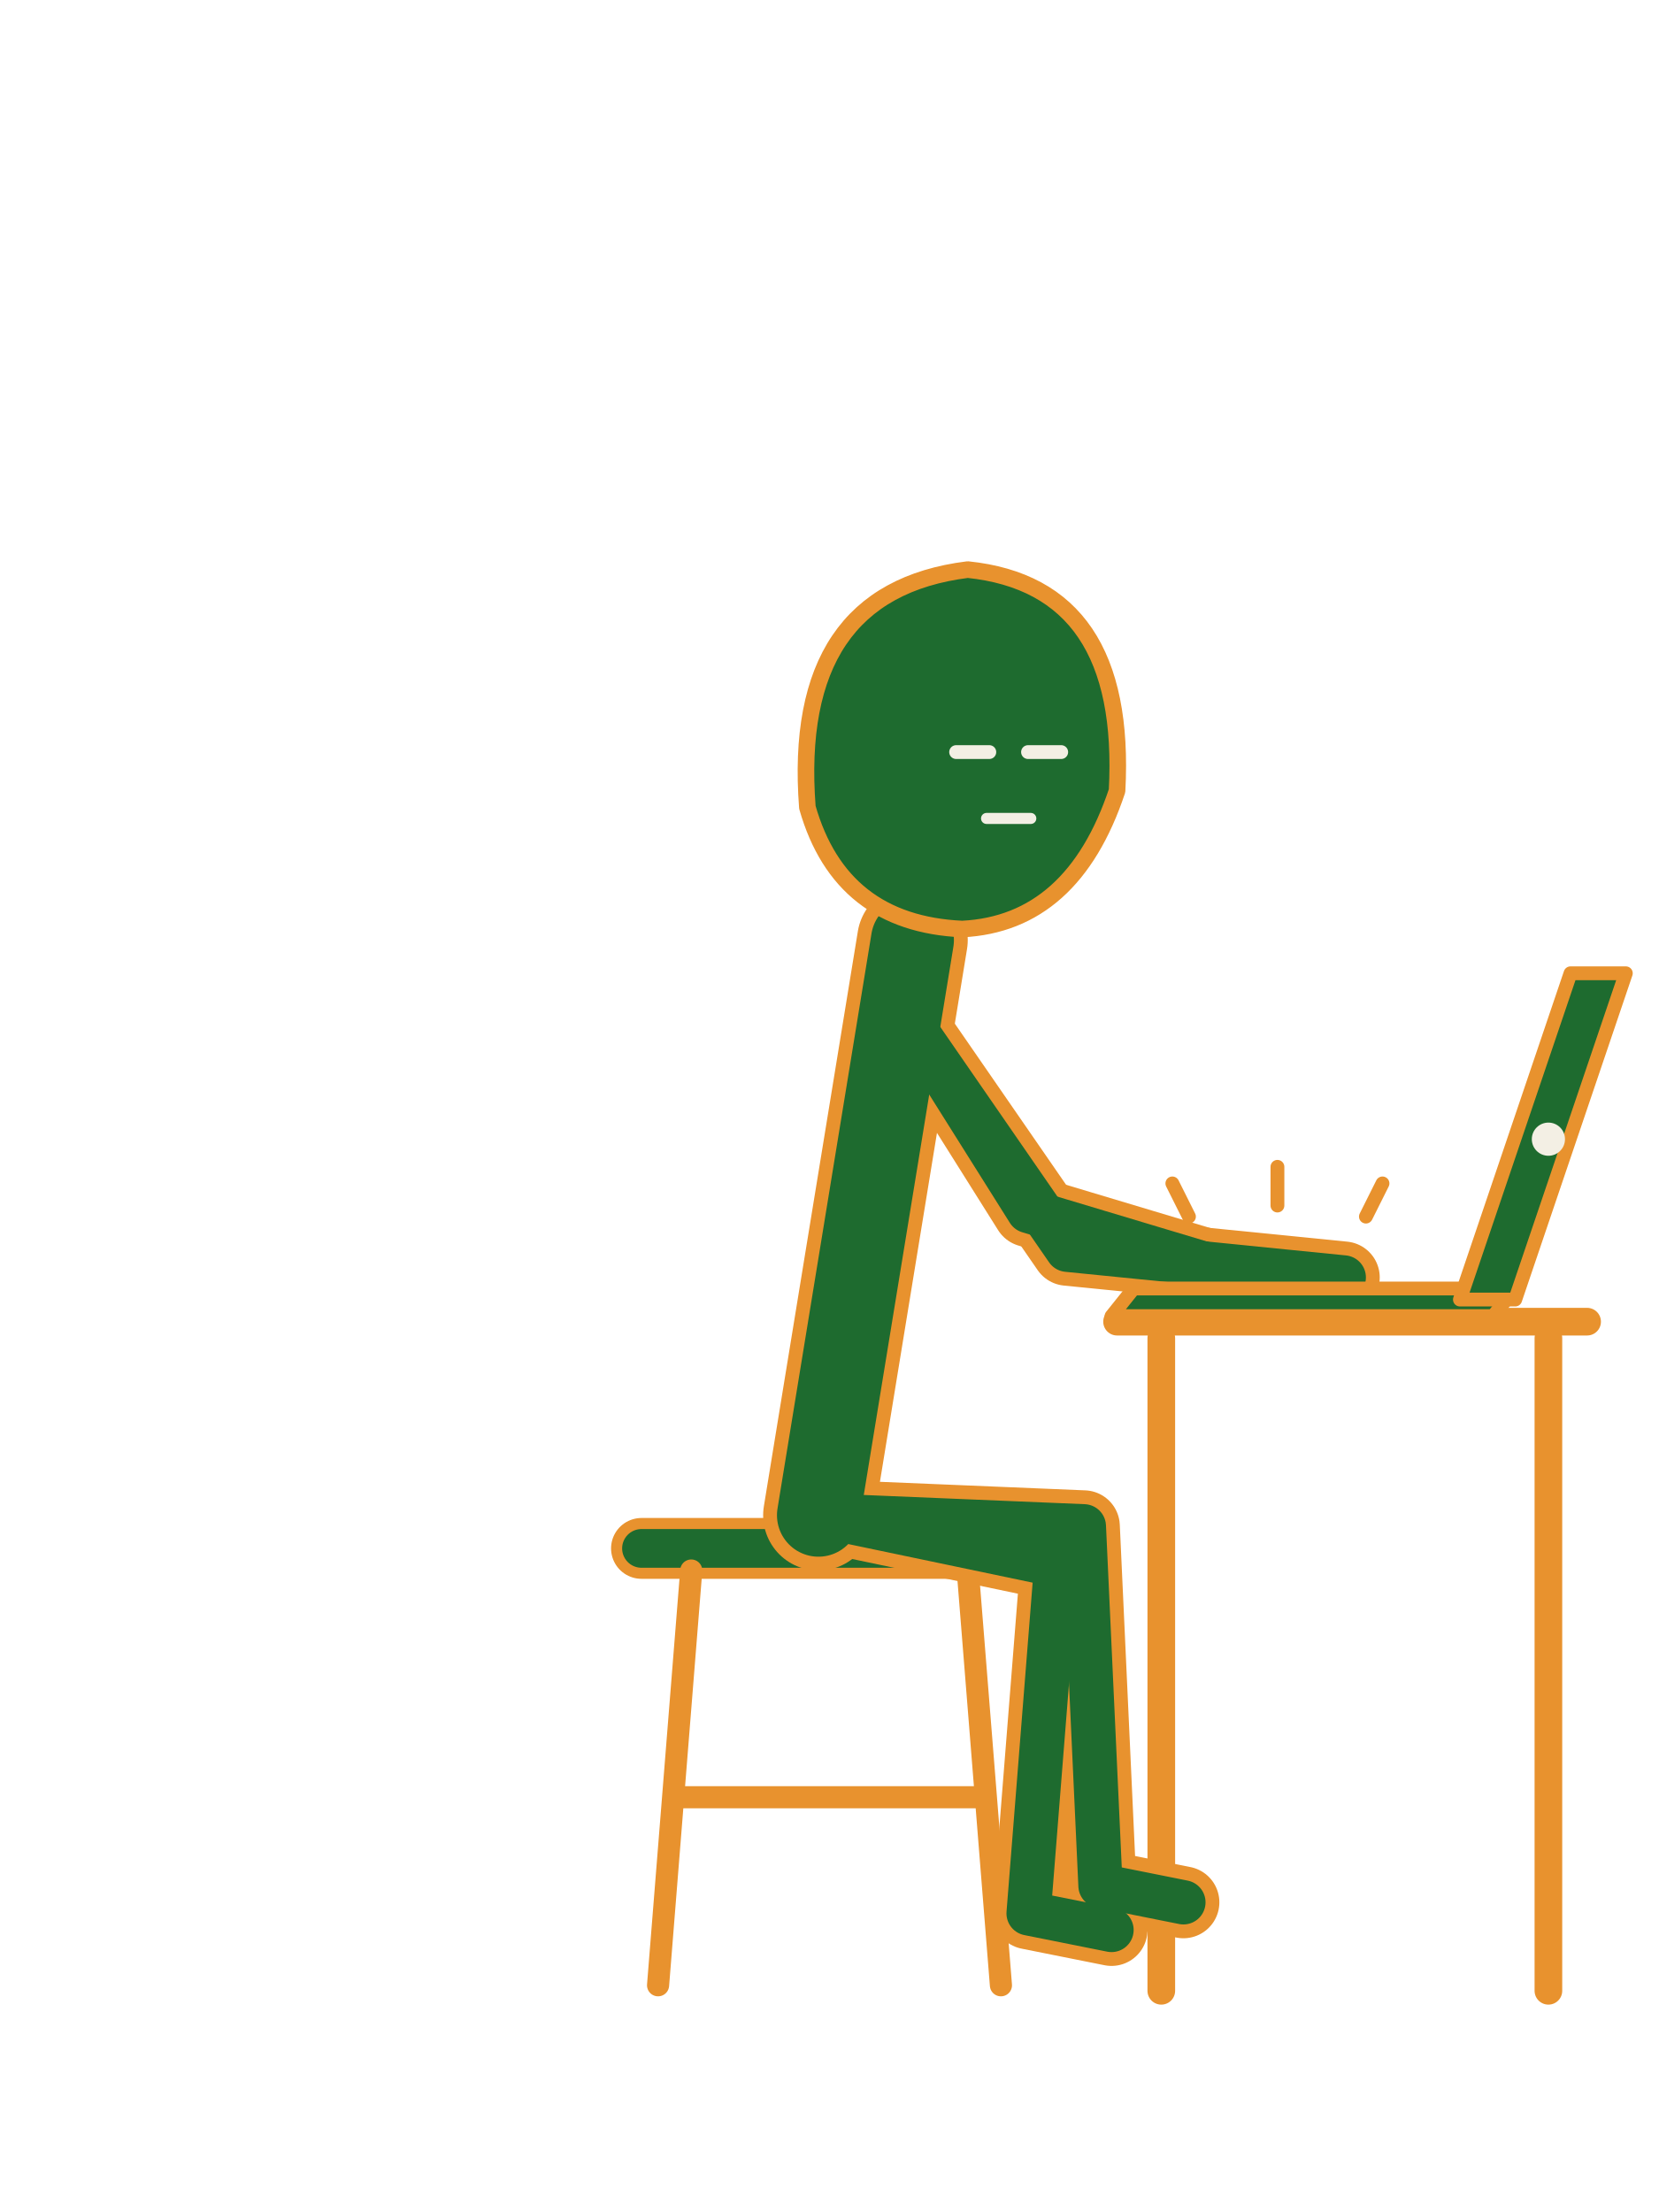
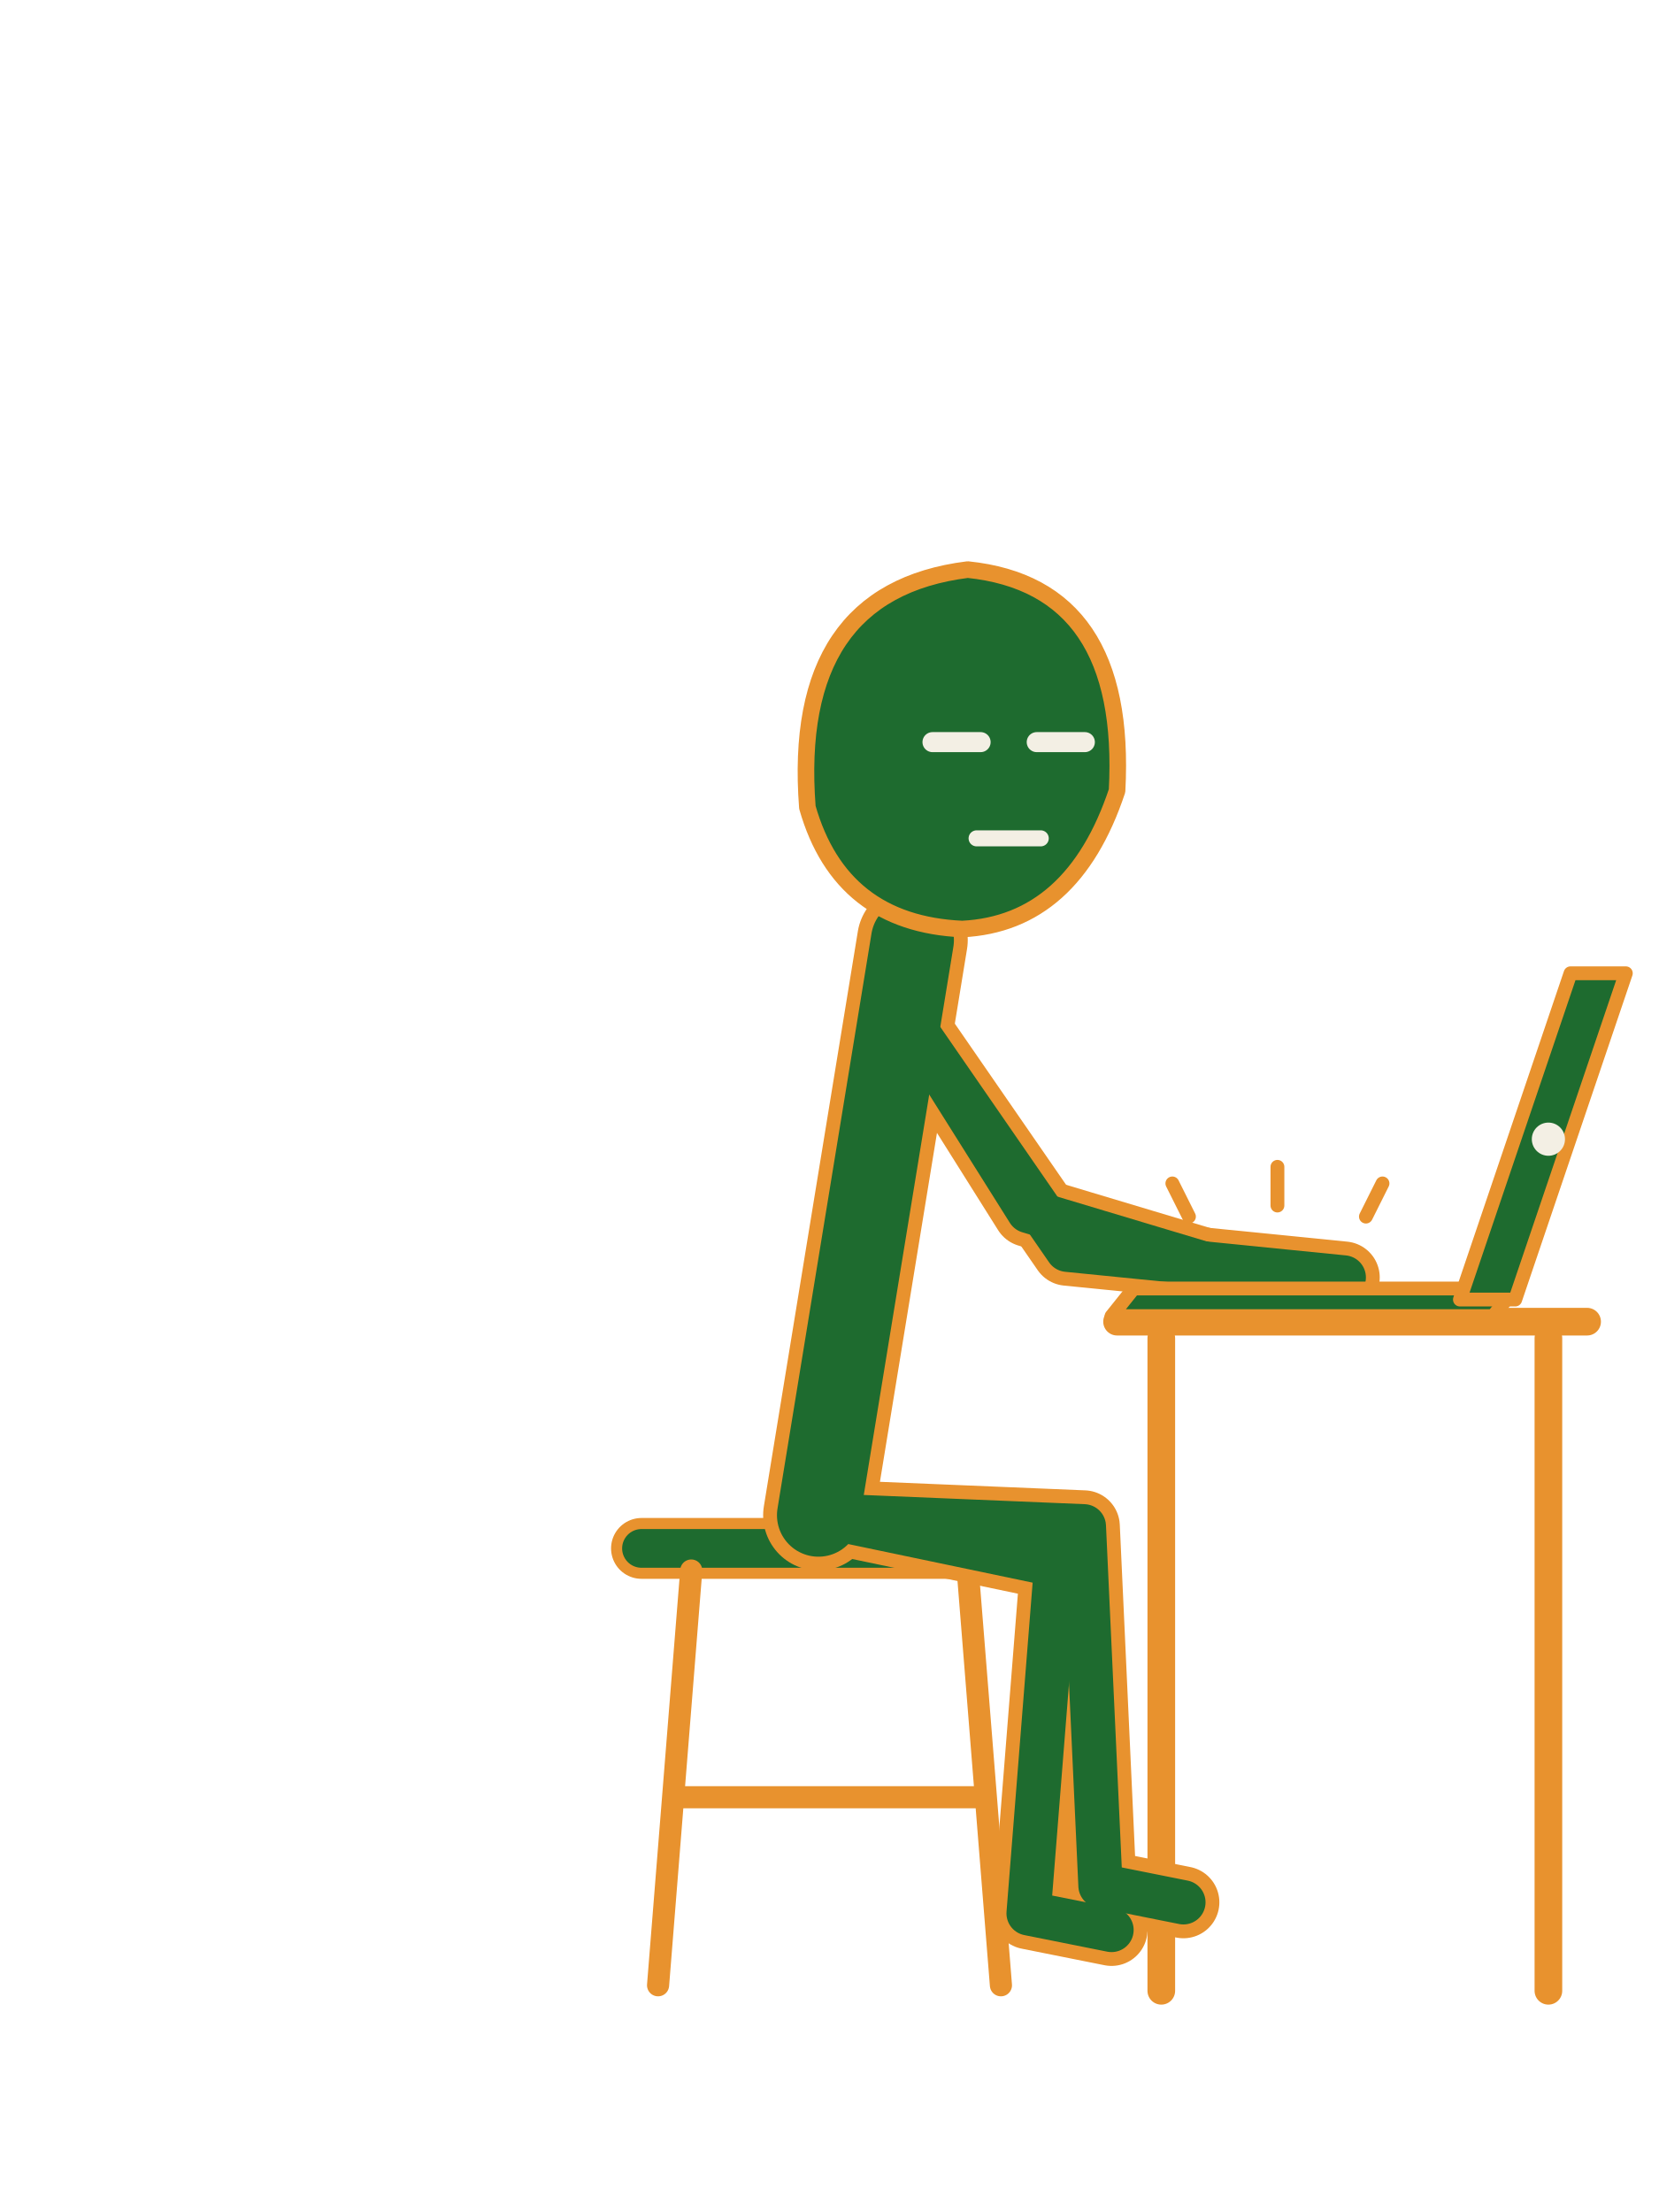
<svg xmlns="http://www.w3.org/2000/svg" width="600" height="800" viewBox="0 0 600 800">
  <defs>
    <radialGradient id="glow">
      <stop offset="0" stop-color="#e8922e" stop-opacity=".18" />
      <stop offset="1" stop-color="#e8922e" stop-opacity="0" />
    </radialGradient>
  </defs>
  <path d="M232,560 h136" stroke="#e8922e" stroke-width="22" stroke-linecap="round" />
  <path d="M232,560 h136" stroke="#1e6b2f" stroke-width="14" stroke-linecap="round" />
  <path d="M250,568 l-12,150 M350,568 l12,150 M244,650 h112" stroke="#e8922e" stroke-width="8" stroke-linecap="round" />
  <path d="M404,478 h170 M420,484 v236 M560,484 v236" stroke="#e8922e" stroke-width="10" stroke-linecap="round" />
  <polyline points="330,340 296,548" fill="none" stroke="#e8922e" stroke-width="40" stroke-linecap="round" stroke-linejoin="round" />
  <polyline points="328,368 372,438 452,462" fill="none" stroke="#e8922e" stroke-width="26" stroke-linecap="round" stroke-linejoin="round" />
  <polyline points="328,368 386,452 486,462" fill="none" stroke="#e8922e" stroke-width="26" stroke-linecap="round" stroke-linejoin="round" />
  <polyline points="296,548 392,552 398,682 428,688" fill="none" stroke="#e8922e" stroke-width="26" stroke-linecap="round" stroke-linejoin="round" />
  <polyline points="296,548 382,566 372,692 402,698" fill="none" stroke="#e8922e" stroke-width="26" stroke-linecap="round" stroke-linejoin="round" />
  <polyline points="330,340 296,548" fill="none" stroke="#1e6b2f" stroke-width="30" stroke-linecap="round" stroke-linejoin="round" />
  <polyline points="328,368 372,438 452,462" fill="none" stroke="#1e6b2f" stroke-width="16" stroke-linecap="round" stroke-linejoin="round" />
  <polyline points="328,368 386,452 486,462" fill="none" stroke="#1e6b2f" stroke-width="16" stroke-linecap="round" stroke-linejoin="round" />
  <polyline points="296,548 392,552 398,682 428,688" fill="none" stroke="#1e6b2f" stroke-width="16" stroke-linecap="round" stroke-linejoin="round" />
  <polyline points="296,548 382,566 372,692 402,698" fill="none" stroke="#1e6b2f" stroke-width="16" stroke-linecap="round" stroke-linejoin="round" />
  <path d="M292,292 Q286,214 350,206 Q408,212 404,286 Q388,334 348,336 Q304,334 292,292Z" fill="#1e6b2f" stroke="#e8922e" stroke-width="6" stroke-linejoin="round" />
-   <path d="M345.8,272 h12 M371.8,272 h12" stroke="#f3efe4" stroke-width="5" stroke-linecap="round" />
-   <path d="M356.8,296 h16" stroke="#f3efe4" stroke-width="4" stroke-linecap="round" />
+   <g transform="translate(364.8,280) scale(1.45) translate(-364.8,-280)">
+     <path d="M345.8,272 h12 M371.8,272 h12" stroke="#f3efe4" stroke-width="5" stroke-linecap="round" />
+     <path d="M356.8,296 h16" stroke="#f3efe4" stroke-width="4" stroke-linecap="round" />
+   </g>
  <polygon points="402,476 540,476 548,466 410,466" fill="#1e6b2f" stroke="#e8922e" stroke-width="5" stroke-linejoin="round" />
  <polygon points="528,470 548,470 588,352 568,352" fill="#1e6b2f" stroke="#e8922e" stroke-width="5" stroke-linejoin="round" />
  <circle cx="560" cy="412" r="6" fill="#f3efe4" />
  <path d="M430,440 l-6,-12" fill="none" stroke="#e8922e" stroke-width="5" stroke-linecap="round" />
  <path d="M462,436 l0,-14" fill="none" stroke="#e8922e" stroke-width="5" stroke-linecap="round" />
  <path d="M494,440 l6,-12" fill="none" stroke="#e8922e" stroke-width="5" stroke-linecap="round" />
</svg>
